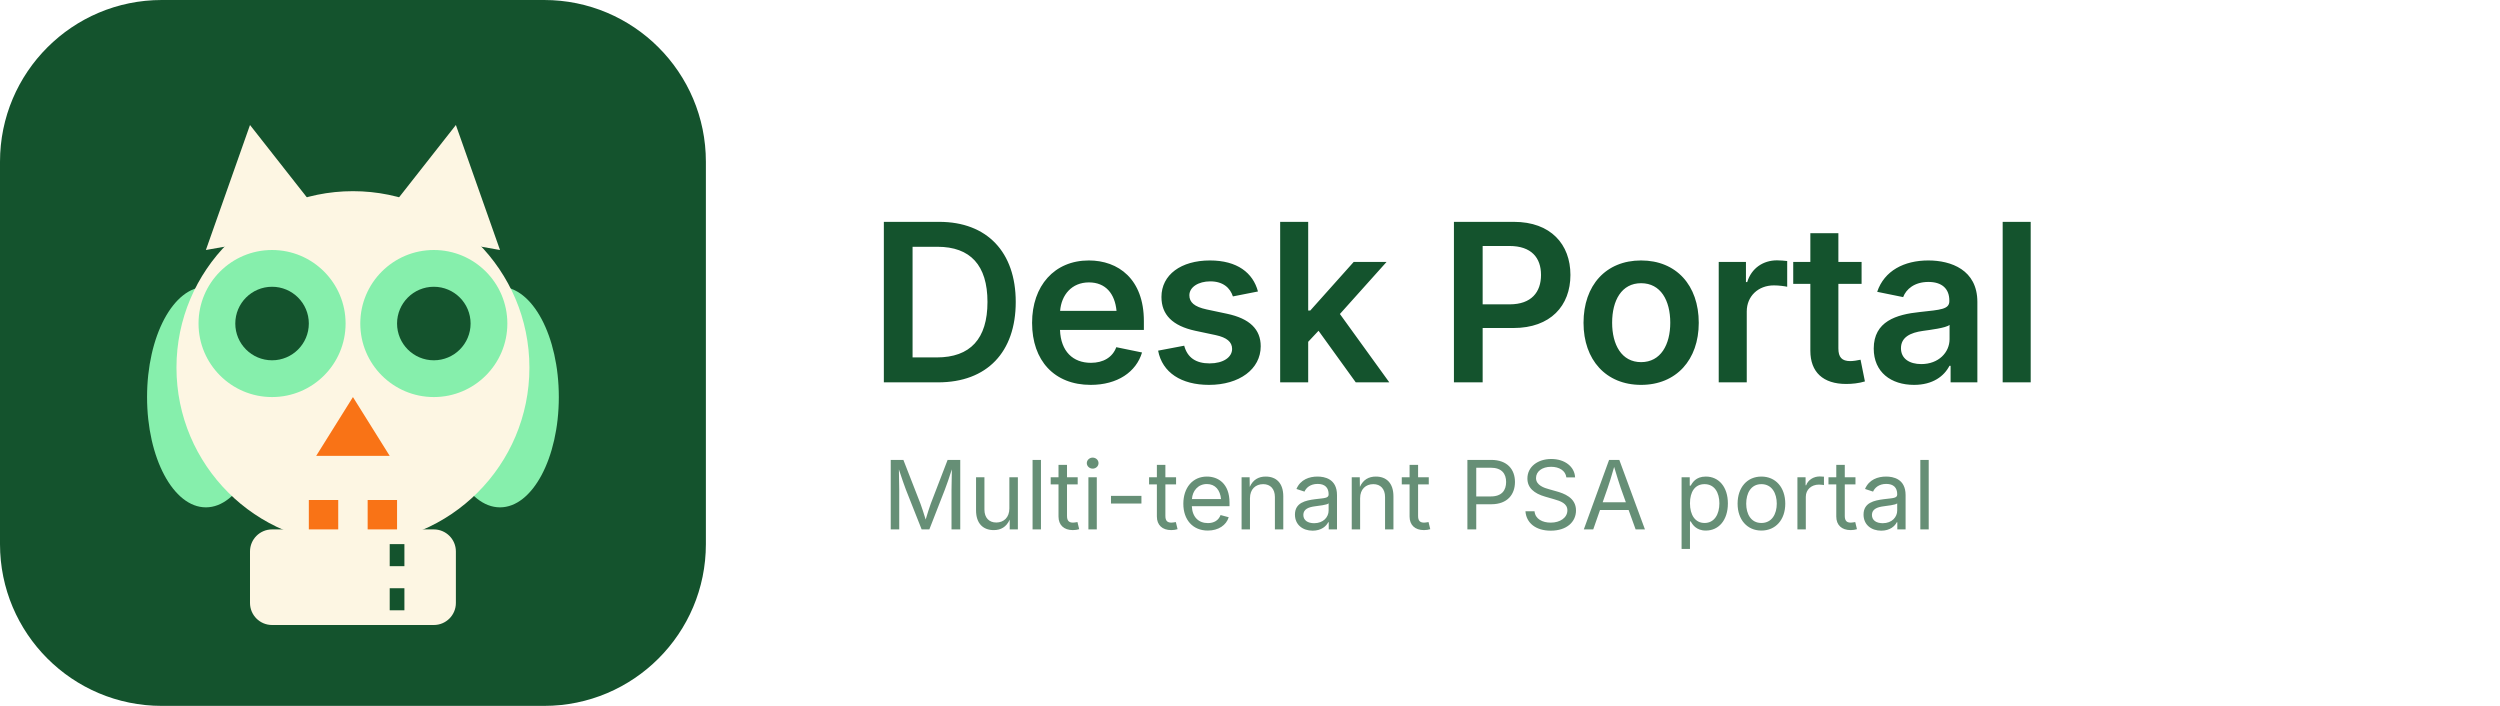
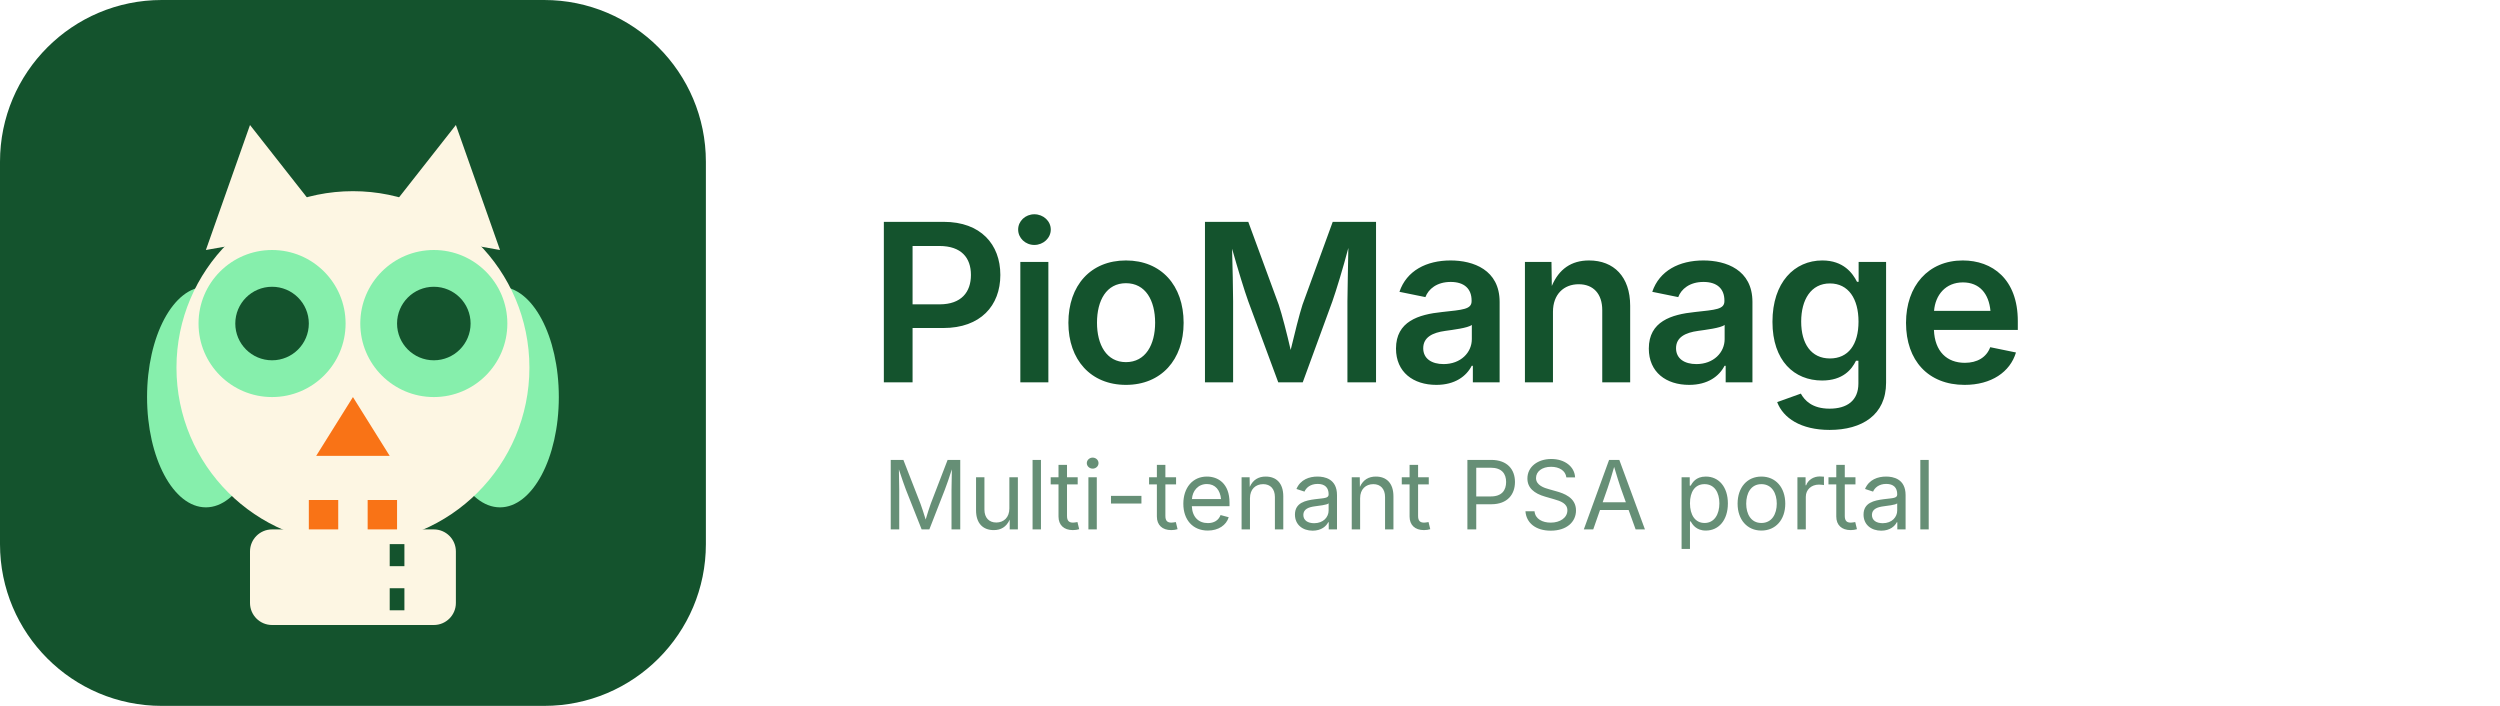
- <svg xmlns="http://www.w3.org/2000/svg" viewBox="0 0 340 96" width="340" height="96" role="img" aria-label="Desk Portal">
+ <svg xmlns="http://www.w3.org/2000/svg" viewBox="0 0 340 96" width="340" height="96" role="img" aria-label="PioManage">
  <rect width="96" height="96" rx="22" fill="#14532D" />
  <path d="M28 34L34 17L45 31Z" fill="#FDF6E3" />
  <path d="M68 34L62 17L51 31Z" fill="#FDF6E3" />
  <ellipse cx="28" cy="54" rx="8" ry="15" fill="#86EFAC" />
  <ellipse cx="68" cy="54" rx="8" ry="15" fill="#86EFAC" />
  <ellipse cx="48" cy="50" rx="24" ry="24" fill="#FDF6E3" />
  <circle cx="37" cy="44" r="10" fill="#86EFAC" />
  <circle cx="59" cy="44" r="10" fill="#86EFAC" />
  <circle cx="37" cy="44" r="5" fill="#14532D" />
  <circle cx="59" cy="44" r="5" fill="#14532D" />
  <path d="M48 54L43 62L53 62Z" fill="#F97316" />
  <path d="M42 68H46V74H42Z" fill="#F97316" />
  <path d="M50 68H54V74H50Z" fill="#F97316" />
  <path d="M37 72H59A3 3 0 0 1 62 75V82A3 3 0 0 1 59 85H37A3 3 0 0 1 34 82V75A3 3 0 0 1 37 72Z" fill="#FDF6E3" />
  <path d="M54 74V83" stroke="#14532D" stroke-width="2" stroke-dasharray="3 3" />
-   <text x="118" y="52" font-family="system-ui,-apple-system,Segoe UI,sans-serif" font-size="30" font-weight="600" fill="#14532D" letter-spacing="-0.6">Desk Portal</text>
+   <text x="118" y="52" font-family="system-ui,-apple-system,Segoe UI,sans-serif" font-size="30" font-weight="600" fill="#14532D" letter-spacing="-0.6">PioManage</text>
  <text x="120" y="72" font-family="system-ui,-apple-system,Segoe UI,sans-serif" font-size="13" fill="#14532D" fill-opacity=".65">Multi-tenant PSA portal</text>
</svg>
